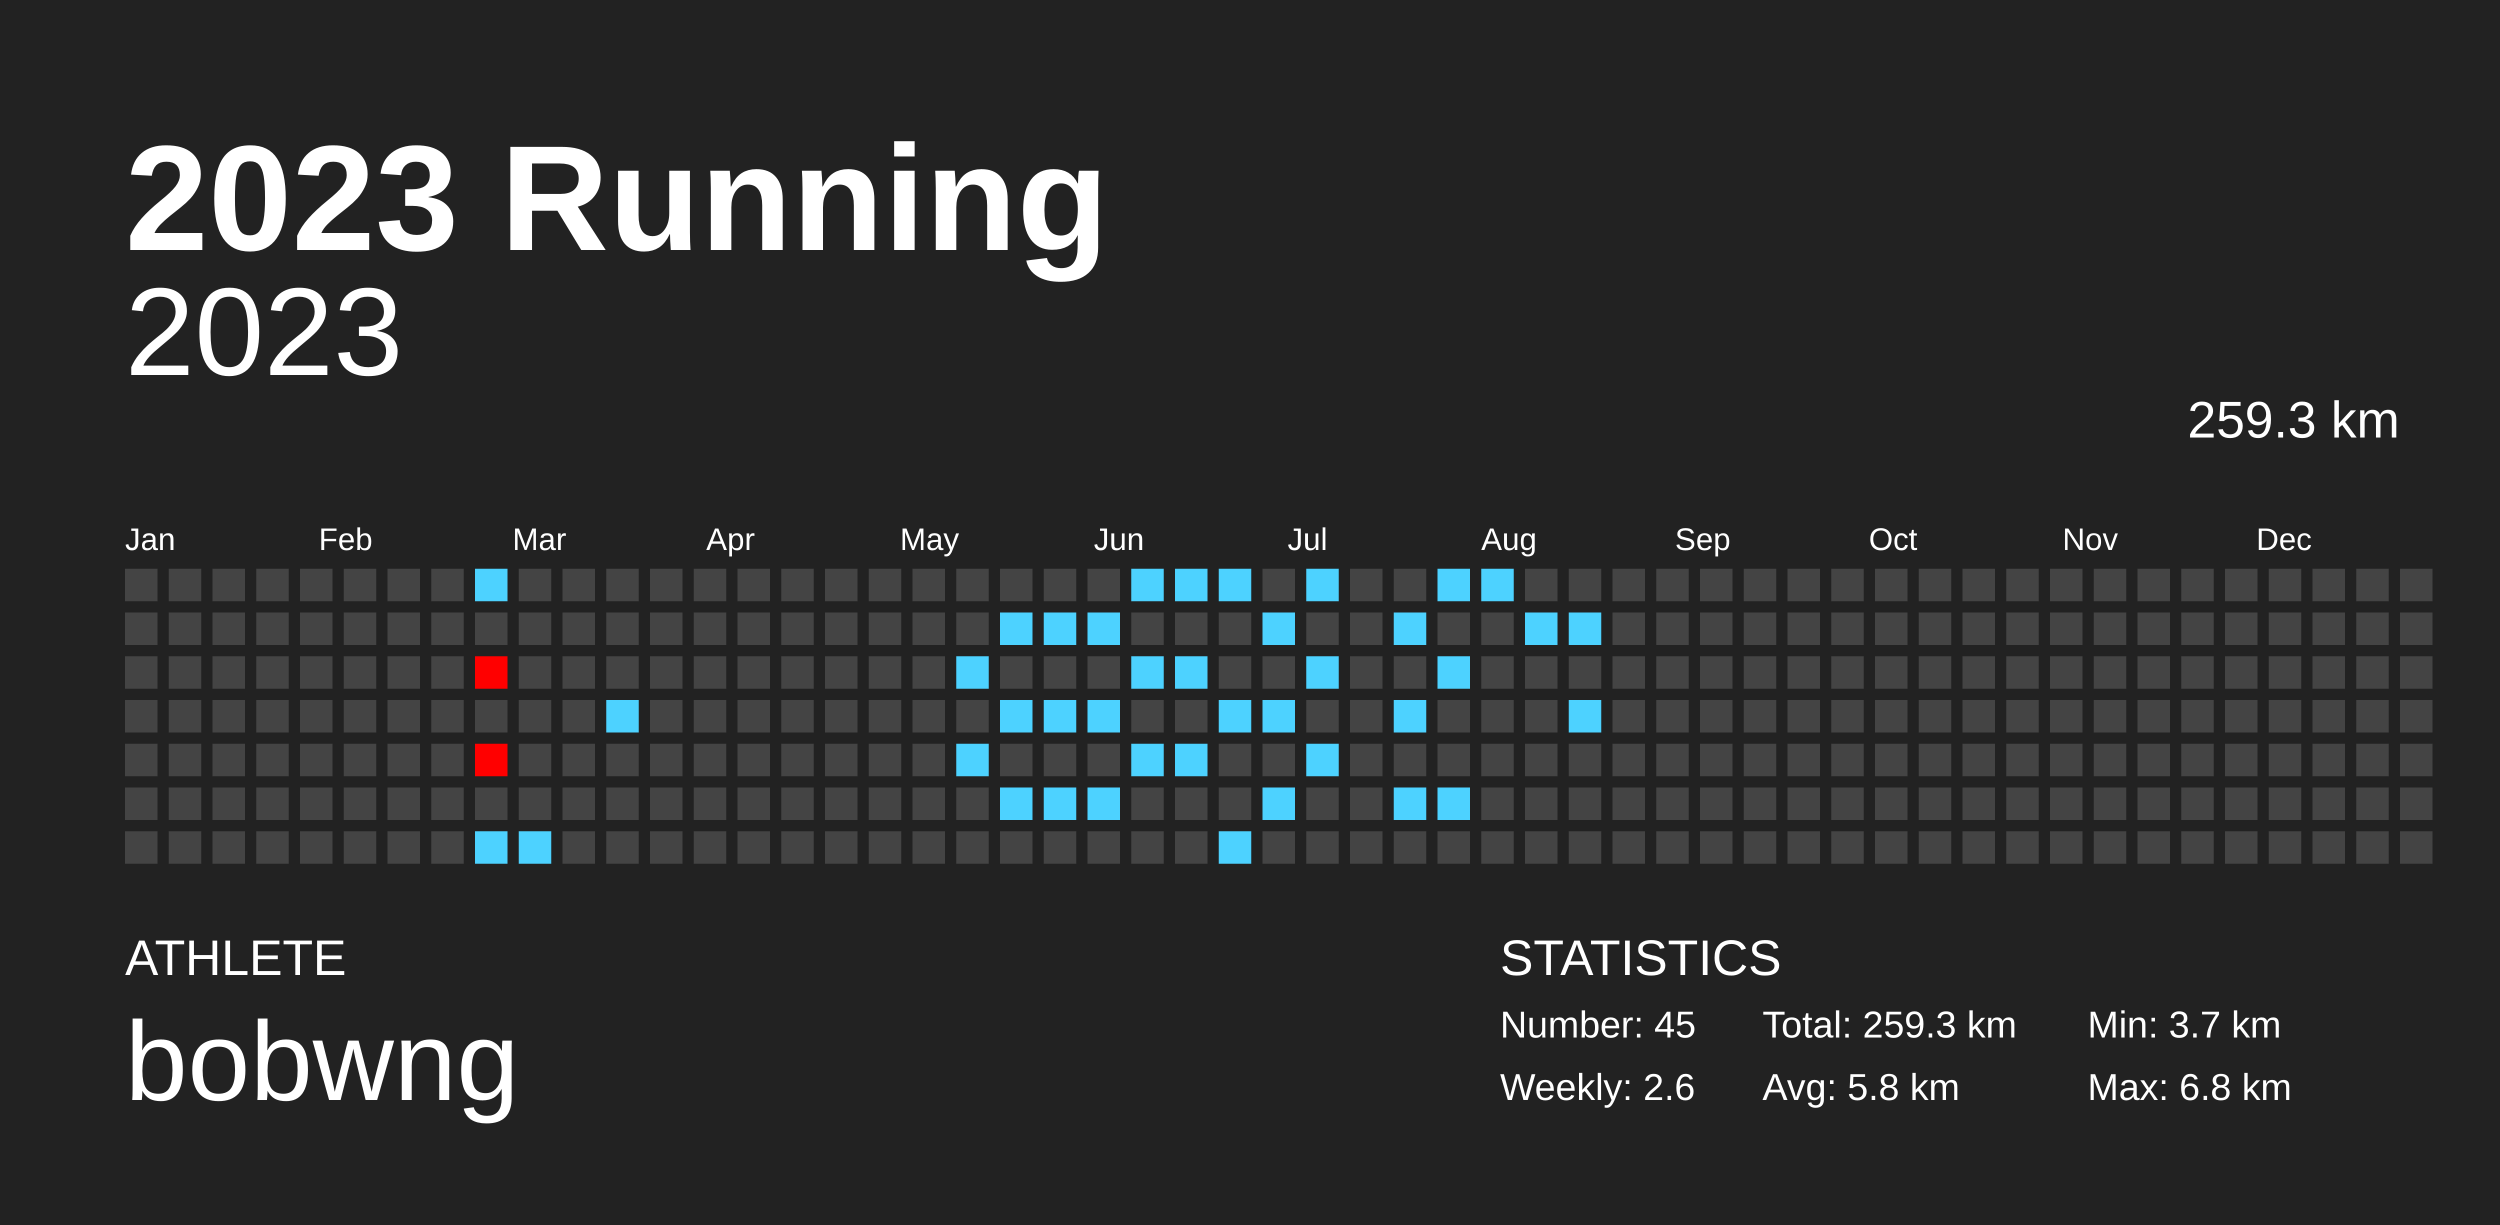
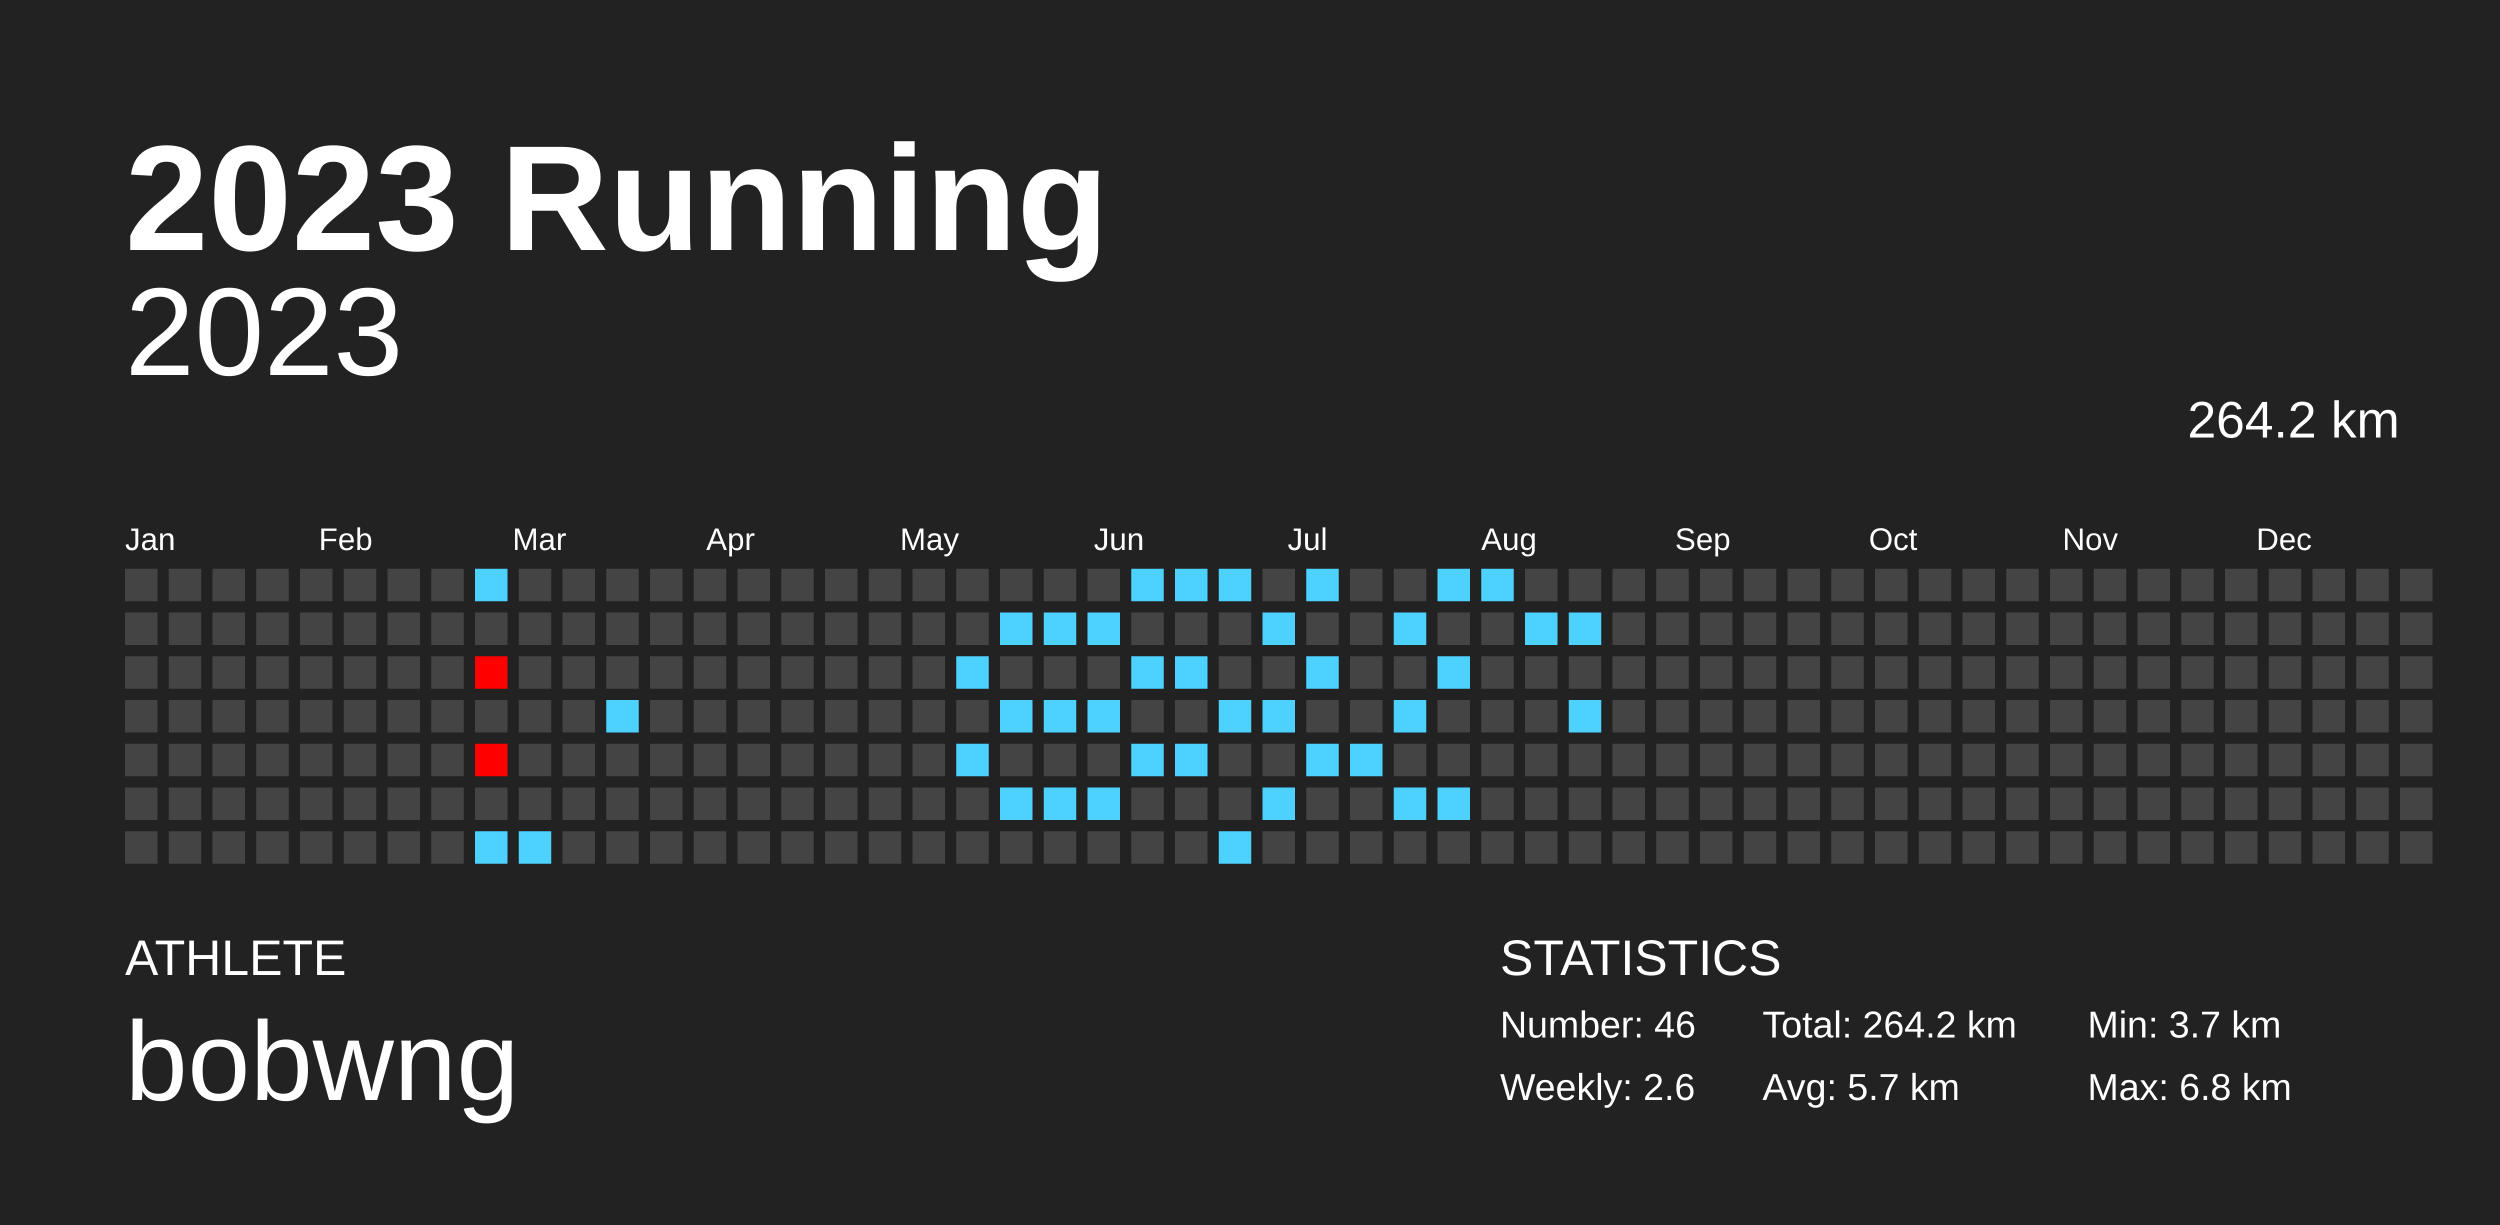
<svg xmlns="http://www.w3.org/2000/svg" baseProfile="full" height="98mm" version="1.1" viewBox="0,0,200,98" width="200mm">
  <defs />
  <rect fill="#222222" height="98" width="200" x="0" y="0" />
  <text fill="#FFFFFF" style="font-size:12px; font-family:Arial; font-weight:bold;" x="10" y="20">2023 Running</text>
  <text fill="#FFFFFF" style="font-size:4px; font-family:Arial" x="10" y="78">ATHLETE</text>
  <text fill="#FFFFFF" style="font-size:9px; font-family:Arial" x="10" y="88">bobwng</text>
  <text fill="#FFFFFF" style="font-size:4px; font-family:Arial" x="120" y="78">STATISTICS</text>
-   <text fill="#FFFFFF" style="font-size:3px; font-family:Arial" x="120" y="83">Number: 45</text>
+   <text fill="#FFFFFF" style="font-size:3px; font-family:Arial" x="120" y="83">Number: 46</text>
  <text fill="#FFFFFF" style="font-size:3px; font-family:Arial" x="120" y="88">Weekly: 2.6</text>
-   <text fill="#FFFFFF" style="font-size:3px; font-family:Arial" x="141" y="83">Total: 259.3 km</text>
-   <text fill="#FFFFFF" style="font-size:3px; font-family:Arial" x="141" y="88">Avg: 5.8 km</text>
+   <text fill="#FFFFFF" style="font-size:3px; font-family:Arial" x="141" y="83">Total: 264.2 km</text>
+   <text fill="#FFFFFF" style="font-size:3px; font-family:Arial" x="141" y="88">Avg: 5.7 km</text>
  <text fill="#FFFFFF" style="font-size:3px; font-family:Arial" x="167" y="83">Min: 3.7 km</text>
  <text fill="#FFFFFF" style="font-size:3px; font-family:Arial" x="167" y="88">Max: 6.8 km</text>
  <text alignment-baseline="hanging" fill="#FFFFFF" style="font-size:10.0px; font-family:Arial;" x="10" y="30">2023</text>
-   <text alignment-baseline="hanging" fill="#FFFFFF" style="font-size:4.125px; font-family:Arial;" x="175" y="35">259.3 km</text>
+   <text alignment-baseline="hanging" fill="#FFFFFF" style="font-size:4.125px; font-family:Arial;" x="175" y="35">264.2 km</text>
  <text fill="#FFFFFF" style="font-size:2.5px; font-family:Arial" x="10.0" y="44">Jan</text>
  <text fill="#FFFFFF" style="font-size:2.5px; font-family:Arial" x="25.5" y="44">Feb</text>
  <text fill="#FFFFFF" style="font-size:2.5px; font-family:Arial" x="41.0" y="44">Mar</text>
  <text fill="#FFFFFF" style="font-size:2.5px; font-family:Arial" x="56.5" y="44">Apr</text>
  <text fill="#FFFFFF" style="font-size:2.5px; font-family:Arial" x="72.0" y="44">May</text>
  <text fill="#FFFFFF" style="font-size:2.5px; font-family:Arial" x="87.5" y="44">Jun</text>
  <text fill="#FFFFFF" style="font-size:2.5px; font-family:Arial" x="103.0" y="44">Jul</text>
  <text fill="#FFFFFF" style="font-size:2.5px; font-family:Arial" x="118.5" y="44">Aug</text>
  <text fill="#FFFFFF" style="font-size:2.5px; font-family:Arial" x="134.0" y="44">Sep</text>
  <text fill="#FFFFFF" style="font-size:2.5px; font-family:Arial" x="149.5" y="44">Oct</text>
  <text fill="#FFFFFF" style="font-size:2.5px; font-family:Arial" x="165.0" y="44">Nov</text>
  <text fill="#FFFFFF" style="font-size:2.5px; font-family:Arial" x="180.5" y="44">Dec</text>
  <rect fill="#444444" height="2.6" width="2.6" x="10.0" y="45.5" />
  <rect fill="#444444" height="2.6" width="2.6" x="10.0" y="49.0" />
  <rect fill="#444444" height="2.6" width="2.6" x="10.0" y="52.5" />
  <rect fill="#444444" height="2.6" width="2.6" x="10.0" y="56.0" />
  <rect fill="#444444" height="2.6" width="2.6" x="10.0" y="59.5" />
  <rect fill="#444444" height="2.6" width="2.6" x="10.0" y="63.0" />
  <rect fill="#444444" height="2.6" width="2.6" x="10.0" y="66.5" />
  <rect fill="#444444" height="2.6" width="2.6" x="13.5" y="45.5" />
  <rect fill="#444444" height="2.6" width="2.6" x="13.5" y="49.0" />
  <rect fill="#444444" height="2.6" width="2.6" x="13.5" y="52.5" />
  <rect fill="#444444" height="2.6" width="2.6" x="13.5" y="56.0" />
  <rect fill="#444444" height="2.6" width="2.6" x="13.5" y="59.5" />
  <rect fill="#444444" height="2.6" width="2.6" x="13.5" y="63.0" />
  <rect fill="#444444" height="2.6" width="2.6" x="13.5" y="66.5" />
  <rect fill="#444444" height="2.6" width="2.6" x="17.0" y="45.5" />
  <rect fill="#444444" height="2.6" width="2.6" x="17.0" y="49.0" />
  <rect fill="#444444" height="2.6" width="2.6" x="17.0" y="52.5" />
  <rect fill="#444444" height="2.6" width="2.6" x="17.0" y="56.0" />
  <rect fill="#444444" height="2.6" width="2.6" x="17.0" y="59.5" />
  <rect fill="#444444" height="2.6" width="2.6" x="17.0" y="63.0" />
  <rect fill="#444444" height="2.6" width="2.6" x="17.0" y="66.5" />
  <rect fill="#444444" height="2.6" width="2.6" x="20.5" y="45.5" />
  <rect fill="#444444" height="2.6" width="2.6" x="20.5" y="49.0" />
  <rect fill="#444444" height="2.6" width="2.6" x="20.5" y="52.5" />
  <rect fill="#444444" height="2.6" width="2.6" x="20.5" y="56.0" />
  <rect fill="#444444" height="2.6" width="2.6" x="20.5" y="59.5" />
  <rect fill="#444444" height="2.6" width="2.6" x="20.5" y="63.0" />
  <rect fill="#444444" height="2.6" width="2.6" x="20.5" y="66.5" />
  <rect fill="#444444" height="2.6" width="2.6" x="24.0" y="45.5" />
  <rect fill="#444444" height="2.6" width="2.6" x="24.0" y="49.0" />
  <rect fill="#444444" height="2.6" width="2.6" x="24.0" y="52.5" />
  <rect fill="#444444" height="2.6" width="2.6" x="24.0" y="56.0" />
  <rect fill="#444444" height="2.6" width="2.6" x="24.0" y="59.5" />
  <rect fill="#444444" height="2.6" width="2.6" x="24.0" y="63.0" />
  <rect fill="#444444" height="2.6" width="2.6" x="24.0" y="66.5" />
  <rect fill="#444444" height="2.6" width="2.6" x="27.5" y="45.5" />
  <rect fill="#444444" height="2.6" width="2.6" x="27.5" y="49.0" />
  <rect fill="#444444" height="2.6" width="2.6" x="27.5" y="52.5" />
  <rect fill="#444444" height="2.6" width="2.6" x="27.5" y="56.0" />
  <rect fill="#444444" height="2.6" width="2.6" x="27.5" y="59.5" />
  <rect fill="#444444" height="2.6" width="2.6" x="27.5" y="63.0" />
  <rect fill="#444444" height="2.6" width="2.6" x="27.5" y="66.5" />
  <rect fill="#444444" height="2.6" width="2.6" x="31.0" y="45.5" />
  <rect fill="#444444" height="2.6" width="2.6" x="31.0" y="49.0" />
  <rect fill="#444444" height="2.6" width="2.6" x="31.0" y="52.5" />
  <rect fill="#444444" height="2.6" width="2.6" x="31.0" y="56.0" />
  <rect fill="#444444" height="2.6" width="2.6" x="31.0" y="59.5" />
  <rect fill="#444444" height="2.6" width="2.6" x="31.0" y="63.0" />
  <rect fill="#444444" height="2.6" width="2.6" x="31.0" y="66.5" />
  <rect fill="#444444" height="2.6" width="2.6" x="34.5" y="45.5" />
  <rect fill="#444444" height="2.6" width="2.6" x="34.5" y="49.0" />
  <rect fill="#444444" height="2.6" width="2.6" x="34.5" y="52.5" />
  <rect fill="#444444" height="2.6" width="2.6" x="34.5" y="56.0" />
  <rect fill="#444444" height="2.6" width="2.6" x="34.5" y="59.5" />
  <rect fill="#444444" height="2.6" width="2.6" x="34.5" y="63.0" />
  <rect fill="#444444" height="2.6" width="2.6" x="34.5" y="66.5" />
  <rect fill="#4dd2ff" height="2.6" width="2.6" x="38.0" y="45.5" />
  <rect fill="#444444" height="2.6" width="2.6" x="38.0" y="49.0" />
  <rect fill="#ff0000" height="2.6" width="2.6" x="38.0" y="52.5" />
  <rect fill="#444444" height="2.6" width="2.6" x="38.0" y="56.0" />
  <rect fill="#ff0000" height="2.6" width="2.6" x="38.0" y="59.5" />
  <rect fill="#444444" height="2.6" width="2.6" x="38.0" y="63.0" />
  <rect fill="#4dd2ff" height="2.6" width="2.6" x="38.0" y="66.5" />
  <rect fill="#444444" height="2.6" width="2.6" x="41.5" y="45.5" />
  <rect fill="#444444" height="2.6" width="2.6" x="41.5" y="49.0" />
  <rect fill="#444444" height="2.6" width="2.6" x="41.5" y="52.5" />
  <rect fill="#444444" height="2.6" width="2.6" x="41.5" y="56.0" />
  <rect fill="#444444" height="2.6" width="2.6" x="41.5" y="59.5" />
  <rect fill="#444444" height="2.6" width="2.6" x="41.5" y="63.0" />
  <rect fill="#4dd2ff" height="2.6" width="2.6" x="41.5" y="66.5" />
  <rect fill="#444444" height="2.6" width="2.6" x="45.0" y="45.5" />
  <rect fill="#444444" height="2.6" width="2.6" x="45.0" y="49.0" />
  <rect fill="#444444" height="2.6" width="2.6" x="45.0" y="52.5" />
  <rect fill="#444444" height="2.6" width="2.6" x="45.0" y="56.0" />
  <rect fill="#444444" height="2.6" width="2.6" x="45.0" y="59.5" />
  <rect fill="#444444" height="2.6" width="2.6" x="45.0" y="63.0" />
  <rect fill="#444444" height="2.6" width="2.6" x="45.0" y="66.5" />
  <rect fill="#444444" height="2.6" width="2.6" x="48.5" y="45.5" />
  <rect fill="#444444" height="2.6" width="2.6" x="48.5" y="49.0" />
  <rect fill="#444444" height="2.6" width="2.6" x="48.5" y="52.5" />
  <rect fill="#4dd2ff" height="2.6" width="2.6" x="48.5" y="56.0" />
  <rect fill="#444444" height="2.6" width="2.6" x="48.5" y="59.5" />
  <rect fill="#444444" height="2.6" width="2.6" x="48.5" y="63.0" />
  <rect fill="#444444" height="2.6" width="2.6" x="48.5" y="66.5" />
  <rect fill="#444444" height="2.6" width="2.6" x="52.0" y="45.5" />
  <rect fill="#444444" height="2.6" width="2.6" x="52.0" y="49.0" />
  <rect fill="#444444" height="2.6" width="2.6" x="52.0" y="52.5" />
  <rect fill="#444444" height="2.6" width="2.6" x="52.0" y="56.0" />
  <rect fill="#444444" height="2.6" width="2.6" x="52.0" y="59.5" />
  <rect fill="#444444" height="2.6" width="2.6" x="52.0" y="63.0" />
  <rect fill="#444444" height="2.6" width="2.6" x="52.0" y="66.5" />
  <rect fill="#444444" height="2.6" width="2.6" x="55.5" y="45.5" />
  <rect fill="#444444" height="2.6" width="2.6" x="55.5" y="49.0" />
  <rect fill="#444444" height="2.6" width="2.6" x="55.5" y="52.5" />
  <rect fill="#444444" height="2.6" width="2.6" x="55.5" y="56.0" />
  <rect fill="#444444" height="2.6" width="2.6" x="55.5" y="59.5" />
  <rect fill="#444444" height="2.6" width="2.6" x="55.5" y="63.0" />
  <rect fill="#444444" height="2.6" width="2.6" x="55.5" y="66.5" />
  <rect fill="#444444" height="2.6" width="2.6" x="59.0" y="45.5" />
  <rect fill="#444444" height="2.6" width="2.6" x="59.0" y="49.0" />
  <rect fill="#444444" height="2.6" width="2.6" x="59.0" y="52.5" />
  <rect fill="#444444" height="2.6" width="2.6" x="59.0" y="56.0" />
  <rect fill="#444444" height="2.6" width="2.6" x="59.0" y="59.5" />
  <rect fill="#444444" height="2.6" width="2.6" x="59.0" y="63.0" />
  <rect fill="#444444" height="2.6" width="2.6" x="59.0" y="66.5" />
  <rect fill="#444444" height="2.6" width="2.6" x="62.5" y="45.5" />
  <rect fill="#444444" height="2.6" width="2.6" x="62.5" y="49.0" />
  <rect fill="#444444" height="2.6" width="2.6" x="62.5" y="52.5" />
  <rect fill="#444444" height="2.6" width="2.6" x="62.5" y="56.0" />
  <rect fill="#444444" height="2.6" width="2.6" x="62.5" y="59.5" />
  <rect fill="#444444" height="2.6" width="2.6" x="62.5" y="63.0" />
  <rect fill="#444444" height="2.6" width="2.6" x="62.5" y="66.5" />
  <rect fill="#444444" height="2.6" width="2.6" x="66.0" y="45.5" />
  <rect fill="#444444" height="2.6" width="2.6" x="66.0" y="49.0" />
  <rect fill="#444444" height="2.6" width="2.6" x="66.0" y="52.5" />
  <rect fill="#444444" height="2.6" width="2.6" x="66.0" y="56.0" />
  <rect fill="#444444" height="2.6" width="2.6" x="66.0" y="59.5" />
  <rect fill="#444444" height="2.6" width="2.6" x="66.0" y="63.0" />
  <rect fill="#444444" height="2.6" width="2.6" x="66.0" y="66.5" />
  <rect fill="#444444" height="2.6" width="2.6" x="69.5" y="45.5" />
  <rect fill="#444444" height="2.6" width="2.6" x="69.5" y="49.0" />
  <rect fill="#444444" height="2.6" width="2.6" x="69.5" y="52.5" />
  <rect fill="#444444" height="2.6" width="2.6" x="69.5" y="56.0" />
  <rect fill="#444444" height="2.6" width="2.6" x="69.5" y="59.5" />
  <rect fill="#444444" height="2.6" width="2.6" x="69.5" y="63.0" />
  <rect fill="#444444" height="2.6" width="2.6" x="69.5" y="66.5" />
  <rect fill="#444444" height="2.6" width="2.6" x="73.0" y="45.5" />
  <rect fill="#444444" height="2.6" width="2.6" x="73.0" y="49.0" />
  <rect fill="#444444" height="2.6" width="2.6" x="73.0" y="52.5" />
  <rect fill="#444444" height="2.6" width="2.6" x="73.0" y="56.0" />
  <rect fill="#444444" height="2.6" width="2.6" x="73.0" y="59.5" />
  <rect fill="#444444" height="2.6" width="2.6" x="73.0" y="63.0" />
  <rect fill="#444444" height="2.6" width="2.6" x="73.0" y="66.5" />
  <rect fill="#444444" height="2.6" width="2.6" x="76.5" y="45.5" />
  <rect fill="#444444" height="2.6" width="2.6" x="76.5" y="49.0" />
  <rect fill="#4dd2ff" height="2.6" width="2.6" x="76.5" y="52.5" />
  <rect fill="#444444" height="2.6" width="2.6" x="76.5" y="56.0" />
  <rect fill="#4dd2ff" height="2.6" width="2.6" x="76.5" y="59.5" />
  <rect fill="#444444" height="2.6" width="2.6" x="76.5" y="63.0" />
  <rect fill="#444444" height="2.6" width="2.6" x="76.5" y="66.5" />
  <rect fill="#444444" height="2.6" width="2.6" x="80.0" y="45.5" />
  <rect fill="#4dd2ff" height="2.6" width="2.6" x="80.0" y="49.0" />
  <rect fill="#444444" height="2.6" width="2.6" x="80.0" y="52.5" />
  <rect fill="#4dd2ff" height="2.6" width="2.6" x="80.0" y="56.0" />
  <rect fill="#444444" height="2.6" width="2.6" x="80.0" y="59.5" />
  <rect fill="#4dd2ff" height="2.6" width="2.6" x="80.0" y="63.0" />
  <rect fill="#444444" height="2.6" width="2.6" x="80.0" y="66.5" />
  <rect fill="#444444" height="2.6" width="2.6" x="83.5" y="45.5" />
  <rect fill="#4dd2ff" height="2.6" width="2.6" x="83.5" y="49.0" />
  <rect fill="#444444" height="2.6" width="2.6" x="83.5" y="52.5" />
  <rect fill="#4dd2ff" height="2.6" width="2.6" x="83.5" y="56.0" />
  <rect fill="#444444" height="2.6" width="2.6" x="83.5" y="59.5" />
  <rect fill="#4dd2ff" height="2.6" width="2.6" x="83.5" y="63.0" />
  <rect fill="#444444" height="2.6" width="2.6" x="83.5" y="66.5" />
  <rect fill="#444444" height="2.6" width="2.6" x="87.0" y="45.5" />
  <rect fill="#4dd2ff" height="2.6" width="2.6" x="87.0" y="49.0" />
  <rect fill="#444444" height="2.6" width="2.6" x="87.0" y="52.5" />
  <rect fill="#4dd2ff" height="2.6" width="2.6" x="87.0" y="56.0" />
  <rect fill="#444444" height="2.6" width="2.6" x="87.0" y="59.5" />
  <rect fill="#4dd2ff" height="2.6" width="2.6" x="87.0" y="63.0" />
  <rect fill="#444444" height="2.6" width="2.6" x="87.0" y="66.5" />
  <rect fill="#4dd2ff" height="2.6" width="2.6" x="90.5" y="45.5" />
  <rect fill="#444444" height="2.6" width="2.6" x="90.5" y="49.0" />
  <rect fill="#4dd2ff" height="2.6" width="2.6" x="90.5" y="52.5" />
  <rect fill="#444444" height="2.6" width="2.6" x="90.5" y="56.0" />
  <rect fill="#4dd2ff" height="2.6" width="2.6" x="90.5" y="59.5" />
  <rect fill="#444444" height="2.6" width="2.6" x="90.5" y="63.0" />
  <rect fill="#444444" height="2.6" width="2.6" x="90.5" y="66.5" />
  <rect fill="#4dd2ff" height="2.6" width="2.6" x="94.0" y="45.5" />
  <rect fill="#444444" height="2.6" width="2.6" x="94.0" y="49.0" />
  <rect fill="#4dd2ff" height="2.6" width="2.6" x="94.0" y="52.5" />
  <rect fill="#444444" height="2.6" width="2.6" x="94.0" y="56.0" />
  <rect fill="#4dd2ff" height="2.6" width="2.6" x="94.0" y="59.5" />
  <rect fill="#444444" height="2.6" width="2.6" x="94.0" y="63.0" />
  <rect fill="#444444" height="2.6" width="2.6" x="94.0" y="66.5" />
  <rect fill="#4dd2ff" height="2.6" width="2.6" x="97.5" y="45.5" />
  <rect fill="#444444" height="2.6" width="2.6" x="97.5" y="49.0" />
  <rect fill="#444444" height="2.6" width="2.6" x="97.5" y="52.5" />
  <rect fill="#4dd2ff" height="2.6" width="2.6" x="97.5" y="56.0" />
  <rect fill="#444444" height="2.6" width="2.6" x="97.5" y="59.5" />
  <rect fill="#444444" height="2.6" width="2.6" x="97.5" y="63.0" />
  <rect fill="#4dd2ff" height="2.6" width="2.6" x="97.5" y="66.5" />
  <rect fill="#444444" height="2.6" width="2.6" x="101.0" y="45.5" />
  <rect fill="#4dd2ff" height="2.6" width="2.6" x="101.0" y="49.0" />
  <rect fill="#444444" height="2.6" width="2.6" x="101.0" y="52.5" />
  <rect fill="#4dd2ff" height="2.6" width="2.6" x="101.0" y="56.0" />
  <rect fill="#444444" height="2.6" width="2.6" x="101.0" y="59.5" />
  <rect fill="#4dd2ff" height="2.6" width="2.6" x="101.0" y="63.0" />
  <rect fill="#444444" height="2.6" width="2.6" x="101.0" y="66.5" />
  <rect fill="#4dd2ff" height="2.6" width="2.6" x="104.5" y="45.5" />
  <rect fill="#444444" height="2.6" width="2.6" x="104.5" y="49.0" />
  <rect fill="#4dd2ff" height="2.6" width="2.6" x="104.5" y="52.5" />
  <rect fill="#444444" height="2.6" width="2.6" x="104.5" y="56.0" />
  <rect fill="#4dd2ff" height="2.6" width="2.6" x="104.5" y="59.5" />
  <rect fill="#444444" height="2.6" width="2.6" x="104.5" y="63.0" />
  <rect fill="#444444" height="2.6" width="2.6" x="104.5" y="66.5" />
  <rect fill="#444444" height="2.6" width="2.6" x="108.0" y="45.5" />
  <rect fill="#444444" height="2.6" width="2.6" x="108.0" y="49.0" />
  <rect fill="#444444" height="2.6" width="2.6" x="108.0" y="52.5" />
  <rect fill="#444444" height="2.6" width="2.6" x="108.0" y="56.0" />
-   <rect fill="#444444" height="2.6" width="2.6" x="108.0" y="59.5" />
+   <rect fill="#4dd2ff" height="2.6" width="2.6" x="108.0" y="59.5" />
  <rect fill="#444444" height="2.6" width="2.6" x="108.0" y="63.0" />
  <rect fill="#444444" height="2.6" width="2.6" x="108.0" y="66.5" />
  <rect fill="#444444" height="2.6" width="2.6" x="111.5" y="45.5" />
  <rect fill="#4dd2ff" height="2.6" width="2.6" x="111.5" y="49.0" />
  <rect fill="#444444" height="2.6" width="2.6" x="111.5" y="52.5" />
  <rect fill="#4dd2ff" height="2.6" width="2.6" x="111.5" y="56.0" />
  <rect fill="#444444" height="2.6" width="2.6" x="111.5" y="59.5" />
  <rect fill="#4dd2ff" height="2.6" width="2.6" x="111.5" y="63.0" />
  <rect fill="#444444" height="2.6" width="2.6" x="111.5" y="66.5" />
  <rect fill="#4dd2ff" height="2.6" width="2.6" x="115.0" y="45.5" />
  <rect fill="#444444" height="2.6" width="2.6" x="115.0" y="49.0" />
  <rect fill="#4dd2ff" height="2.6" width="2.6" x="115.0" y="52.5" />
  <rect fill="#444444" height="2.6" width="2.6" x="115.0" y="56.0" />
  <rect fill="#444444" height="2.6" width="2.6" x="115.0" y="59.5" />
  <rect fill="#4dd2ff" height="2.6" width="2.6" x="115.0" y="63.0" />
  <rect fill="#444444" height="2.6" width="2.6" x="115.0" y="66.5" />
  <rect fill="#4dd2ff" height="2.6" width="2.6" x="118.5" y="45.5" />
  <rect fill="#444444" height="2.6" width="2.6" x="118.5" y="49.0" />
  <rect fill="#444444" height="2.6" width="2.6" x="118.5" y="52.5" />
  <rect fill="#444444" height="2.6" width="2.6" x="118.5" y="56.0" />
  <rect fill="#444444" height="2.6" width="2.6" x="118.5" y="59.5" />
  <rect fill="#444444" height="2.6" width="2.6" x="118.5" y="63.0" />
  <rect fill="#444444" height="2.6" width="2.6" x="118.5" y="66.5" />
  <rect fill="#444444" height="2.6" width="2.6" x="122.0" y="45.5" />
  <rect fill="#4dd2ff" height="2.6" width="2.6" x="122.0" y="49.0" />
  <rect fill="#444444" height="2.6" width="2.6" x="122.0" y="52.5" />
  <rect fill="#444444" height="2.6" width="2.6" x="122.0" y="56.0" />
  <rect fill="#444444" height="2.6" width="2.6" x="122.0" y="59.5" />
  <rect fill="#444444" height="2.6" width="2.6" x="122.0" y="63.0" />
  <rect fill="#444444" height="2.6" width="2.6" x="122.0" y="66.5" />
  <rect fill="#444444" height="2.6" width="2.6" x="125.5" y="45.5" />
  <rect fill="#4dd2ff" height="2.6" width="2.6" x="125.5" y="49.0" />
  <rect fill="#444444" height="2.6" width="2.6" x="125.5" y="52.5" />
  <rect fill="#4dd2ff" height="2.6" width="2.6" x="125.5" y="56.0" />
  <rect fill="#444444" height="2.6" width="2.6" x="125.5" y="59.5" />
  <rect fill="#444444" height="2.6" width="2.6" x="125.5" y="63.0" />
  <rect fill="#444444" height="2.6" width="2.6" x="125.5" y="66.5" />
  <rect fill="#444444" height="2.6" width="2.6" x="129.0" y="45.5" />
  <rect fill="#444444" height="2.6" width="2.6" x="129.0" y="49.0" />
  <rect fill="#444444" height="2.6" width="2.6" x="129.0" y="52.5" />
  <rect fill="#444444" height="2.6" width="2.6" x="129.0" y="56.0" />
  <rect fill="#444444" height="2.6" width="2.6" x="129.0" y="59.5" />
  <rect fill="#444444" height="2.6" width="2.6" x="129.0" y="63.0" />
  <rect fill="#444444" height="2.6" width="2.6" x="129.0" y="66.5" />
  <rect fill="#444444" height="2.6" width="2.6" x="132.5" y="45.5" />
  <rect fill="#444444" height="2.6" width="2.6" x="132.5" y="49.0" />
  <rect fill="#444444" height="2.6" width="2.6" x="132.5" y="52.5" />
  <rect fill="#444444" height="2.6" width="2.6" x="132.5" y="56.0" />
  <rect fill="#444444" height="2.6" width="2.6" x="132.5" y="59.5" />
  <rect fill="#444444" height="2.6" width="2.6" x="132.5" y="63.0" />
  <rect fill="#444444" height="2.6" width="2.6" x="132.5" y="66.5" />
  <rect fill="#444444" height="2.6" width="2.6" x="136.0" y="45.5" />
  <rect fill="#444444" height="2.6" width="2.6" x="136.0" y="49.0" />
  <rect fill="#444444" height="2.6" width="2.6" x="136.0" y="52.5" />
  <rect fill="#444444" height="2.6" width="2.6" x="136.0" y="56.0" />
  <rect fill="#444444" height="2.6" width="2.6" x="136.0" y="59.5" />
  <rect fill="#444444" height="2.6" width="2.6" x="136.0" y="63.0" />
  <rect fill="#444444" height="2.6" width="2.6" x="136.0" y="66.5" />
  <rect fill="#444444" height="2.6" width="2.6" x="139.5" y="45.5" />
  <rect fill="#444444" height="2.6" width="2.6" x="139.5" y="49.0" />
  <rect fill="#444444" height="2.6" width="2.6" x="139.5" y="52.5" />
  <rect fill="#444444" height="2.6" width="2.6" x="139.5" y="56.0" />
  <rect fill="#444444" height="2.6" width="2.6" x="139.5" y="59.5" />
  <rect fill="#444444" height="2.6" width="2.6" x="139.5" y="63.0" />
  <rect fill="#444444" height="2.6" width="2.6" x="139.5" y="66.5" />
  <rect fill="#444444" height="2.6" width="2.6" x="143.0" y="45.5" />
  <rect fill="#444444" height="2.6" width="2.6" x="143.0" y="49.0" />
  <rect fill="#444444" height="2.6" width="2.6" x="143.0" y="52.5" />
  <rect fill="#444444" height="2.6" width="2.6" x="143.0" y="56.0" />
  <rect fill="#444444" height="2.6" width="2.6" x="143.0" y="59.5" />
  <rect fill="#444444" height="2.6" width="2.6" x="143.0" y="63.0" />
  <rect fill="#444444" height="2.6" width="2.6" x="143.0" y="66.5" />
  <rect fill="#444444" height="2.6" width="2.6" x="146.5" y="45.5" />
  <rect fill="#444444" height="2.6" width="2.6" x="146.5" y="49.0" />
  <rect fill="#444444" height="2.6" width="2.6" x="146.5" y="52.5" />
  <rect fill="#444444" height="2.6" width="2.6" x="146.5" y="56.0" />
  <rect fill="#444444" height="2.6" width="2.6" x="146.5" y="59.5" />
  <rect fill="#444444" height="2.6" width="2.6" x="146.5" y="63.0" />
  <rect fill="#444444" height="2.6" width="2.6" x="146.5" y="66.5" />
  <rect fill="#444444" height="2.6" width="2.6" x="150.0" y="45.5" />
  <rect fill="#444444" height="2.6" width="2.6" x="150.0" y="49.0" />
  <rect fill="#444444" height="2.6" width="2.6" x="150.0" y="52.5" />
  <rect fill="#444444" height="2.6" width="2.6" x="150.0" y="56.0" />
  <rect fill="#444444" height="2.6" width="2.6" x="150.0" y="59.5" />
  <rect fill="#444444" height="2.6" width="2.6" x="150.0" y="63.0" />
  <rect fill="#444444" height="2.6" width="2.6" x="150.0" y="66.5" />
  <rect fill="#444444" height="2.6" width="2.6" x="153.5" y="45.5" />
  <rect fill="#444444" height="2.6" width="2.6" x="153.5" y="49.0" />
  <rect fill="#444444" height="2.6" width="2.6" x="153.5" y="52.5" />
  <rect fill="#444444" height="2.6" width="2.6" x="153.5" y="56.0" />
  <rect fill="#444444" height="2.6" width="2.6" x="153.5" y="59.5" />
  <rect fill="#444444" height="2.6" width="2.6" x="153.5" y="63.0" />
  <rect fill="#444444" height="2.6" width="2.6" x="153.5" y="66.5" />
  <rect fill="#444444" height="2.6" width="2.6" x="157.0" y="45.5" />
  <rect fill="#444444" height="2.6" width="2.6" x="157.0" y="49.0" />
  <rect fill="#444444" height="2.6" width="2.6" x="157.0" y="52.5" />
  <rect fill="#444444" height="2.6" width="2.6" x="157.0" y="56.0" />
  <rect fill="#444444" height="2.6" width="2.6" x="157.0" y="59.5" />
  <rect fill="#444444" height="2.6" width="2.6" x="157.0" y="63.0" />
  <rect fill="#444444" height="2.6" width="2.6" x="157.0" y="66.5" />
  <rect fill="#444444" height="2.6" width="2.6" x="160.5" y="45.5" />
  <rect fill="#444444" height="2.6" width="2.6" x="160.5" y="49.0" />
  <rect fill="#444444" height="2.6" width="2.6" x="160.5" y="52.5" />
  <rect fill="#444444" height="2.6" width="2.6" x="160.5" y="56.0" />
  <rect fill="#444444" height="2.6" width="2.6" x="160.5" y="59.5" />
  <rect fill="#444444" height="2.6" width="2.6" x="160.5" y="63.0" />
  <rect fill="#444444" height="2.6" width="2.6" x="160.5" y="66.5" />
  <rect fill="#444444" height="2.6" width="2.6" x="164.0" y="45.5" />
  <rect fill="#444444" height="2.6" width="2.6" x="164.0" y="49.0" />
  <rect fill="#444444" height="2.6" width="2.6" x="164.0" y="52.5" />
  <rect fill="#444444" height="2.6" width="2.6" x="164.0" y="56.0" />
  <rect fill="#444444" height="2.6" width="2.6" x="164.0" y="59.5" />
  <rect fill="#444444" height="2.6" width="2.6" x="164.0" y="63.0" />
  <rect fill="#444444" height="2.6" width="2.6" x="164.0" y="66.5" />
  <rect fill="#444444" height="2.6" width="2.6" x="167.5" y="45.5" />
  <rect fill="#444444" height="2.6" width="2.6" x="167.5" y="49.0" />
  <rect fill="#444444" height="2.6" width="2.6" x="167.5" y="52.5" />
  <rect fill="#444444" height="2.6" width="2.6" x="167.5" y="56.0" />
  <rect fill="#444444" height="2.6" width="2.6" x="167.5" y="59.5" />
  <rect fill="#444444" height="2.6" width="2.6" x="167.5" y="63.0" />
  <rect fill="#444444" height="2.6" width="2.6" x="167.5" y="66.5" />
  <rect fill="#444444" height="2.6" width="2.6" x="171.0" y="45.5" />
  <rect fill="#444444" height="2.6" width="2.6" x="171.0" y="49.0" />
  <rect fill="#444444" height="2.6" width="2.6" x="171.0" y="52.5" />
  <rect fill="#444444" height="2.6" width="2.6" x="171.0" y="56.0" />
  <rect fill="#444444" height="2.6" width="2.6" x="171.0" y="59.5" />
  <rect fill="#444444" height="2.6" width="2.6" x="171.0" y="63.0" />
  <rect fill="#444444" height="2.6" width="2.6" x="171.0" y="66.5" />
  <rect fill="#444444" height="2.6" width="2.6" x="174.5" y="45.5" />
  <rect fill="#444444" height="2.6" width="2.6" x="174.5" y="49.0" />
  <rect fill="#444444" height="2.6" width="2.6" x="174.5" y="52.5" />
  <rect fill="#444444" height="2.6" width="2.6" x="174.5" y="56.0" />
  <rect fill="#444444" height="2.6" width="2.6" x="174.5" y="59.5" />
  <rect fill="#444444" height="2.6" width="2.6" x="174.5" y="63.0" />
  <rect fill="#444444" height="2.6" width="2.6" x="174.5" y="66.5" />
  <rect fill="#444444" height="2.6" width="2.6" x="178.0" y="45.5" />
  <rect fill="#444444" height="2.6" width="2.6" x="178.0" y="49.0" />
  <rect fill="#444444" height="2.6" width="2.6" x="178.0" y="52.5" />
  <rect fill="#444444" height="2.6" width="2.6" x="178.0" y="56.0" />
  <rect fill="#444444" height="2.6" width="2.6" x="178.0" y="59.5" />
  <rect fill="#444444" height="2.6" width="2.6" x="178.0" y="63.0" />
  <rect fill="#444444" height="2.6" width="2.6" x="178.0" y="66.5" />
  <rect fill="#444444" height="2.6" width="2.6" x="181.5" y="45.5" />
  <rect fill="#444444" height="2.6" width="2.6" x="181.5" y="49.0" />
  <rect fill="#444444" height="2.6" width="2.6" x="181.5" y="52.5" />
  <rect fill="#444444" height="2.6" width="2.6" x="181.5" y="56.0" />
  <rect fill="#444444" height="2.6" width="2.6" x="181.5" y="59.5" />
  <rect fill="#444444" height="2.6" width="2.6" x="181.5" y="63.0" />
  <rect fill="#444444" height="2.6" width="2.6" x="181.5" y="66.5" />
  <rect fill="#444444" height="2.6" width="2.6" x="185.0" y="45.5" />
  <rect fill="#444444" height="2.6" width="2.6" x="185.0" y="49.0" />
  <rect fill="#444444" height="2.6" width="2.6" x="185.0" y="52.5" />
  <rect fill="#444444" height="2.6" width="2.6" x="185.0" y="56.0" />
  <rect fill="#444444" height="2.6" width="2.6" x="185.0" y="59.5" />
  <rect fill="#444444" height="2.6" width="2.6" x="185.0" y="63.0" />
  <rect fill="#444444" height="2.6" width="2.6" x="185.0" y="66.5" />
  <rect fill="#444444" height="2.6" width="2.6" x="188.5" y="45.5" />
  <rect fill="#444444" height="2.6" width="2.6" x="188.5" y="49.0" />
  <rect fill="#444444" height="2.6" width="2.6" x="188.5" y="52.5" />
  <rect fill="#444444" height="2.6" width="2.6" x="188.5" y="56.0" />
  <rect fill="#444444" height="2.6" width="2.6" x="188.5" y="59.5" />
  <rect fill="#444444" height="2.6" width="2.6" x="188.5" y="63.0" />
  <rect fill="#444444" height="2.6" width="2.6" x="188.5" y="66.5" />
  <rect fill="#444444" height="2.6" width="2.6" x="192.0" y="45.5" />
  <rect fill="#444444" height="2.6" width="2.6" x="192.0" y="49.0" />
  <rect fill="#444444" height="2.6" width="2.6" x="192.0" y="52.5" />
  <rect fill="#444444" height="2.6" width="2.6" x="192.0" y="56.0" />
  <rect fill="#444444" height="2.6" width="2.6" x="192.0" y="59.5" />
  <rect fill="#444444" height="2.6" width="2.6" x="192.0" y="63.0" />
  <rect fill="#444444" height="2.6" width="2.6" x="192.0" y="66.5" />
</svg>
